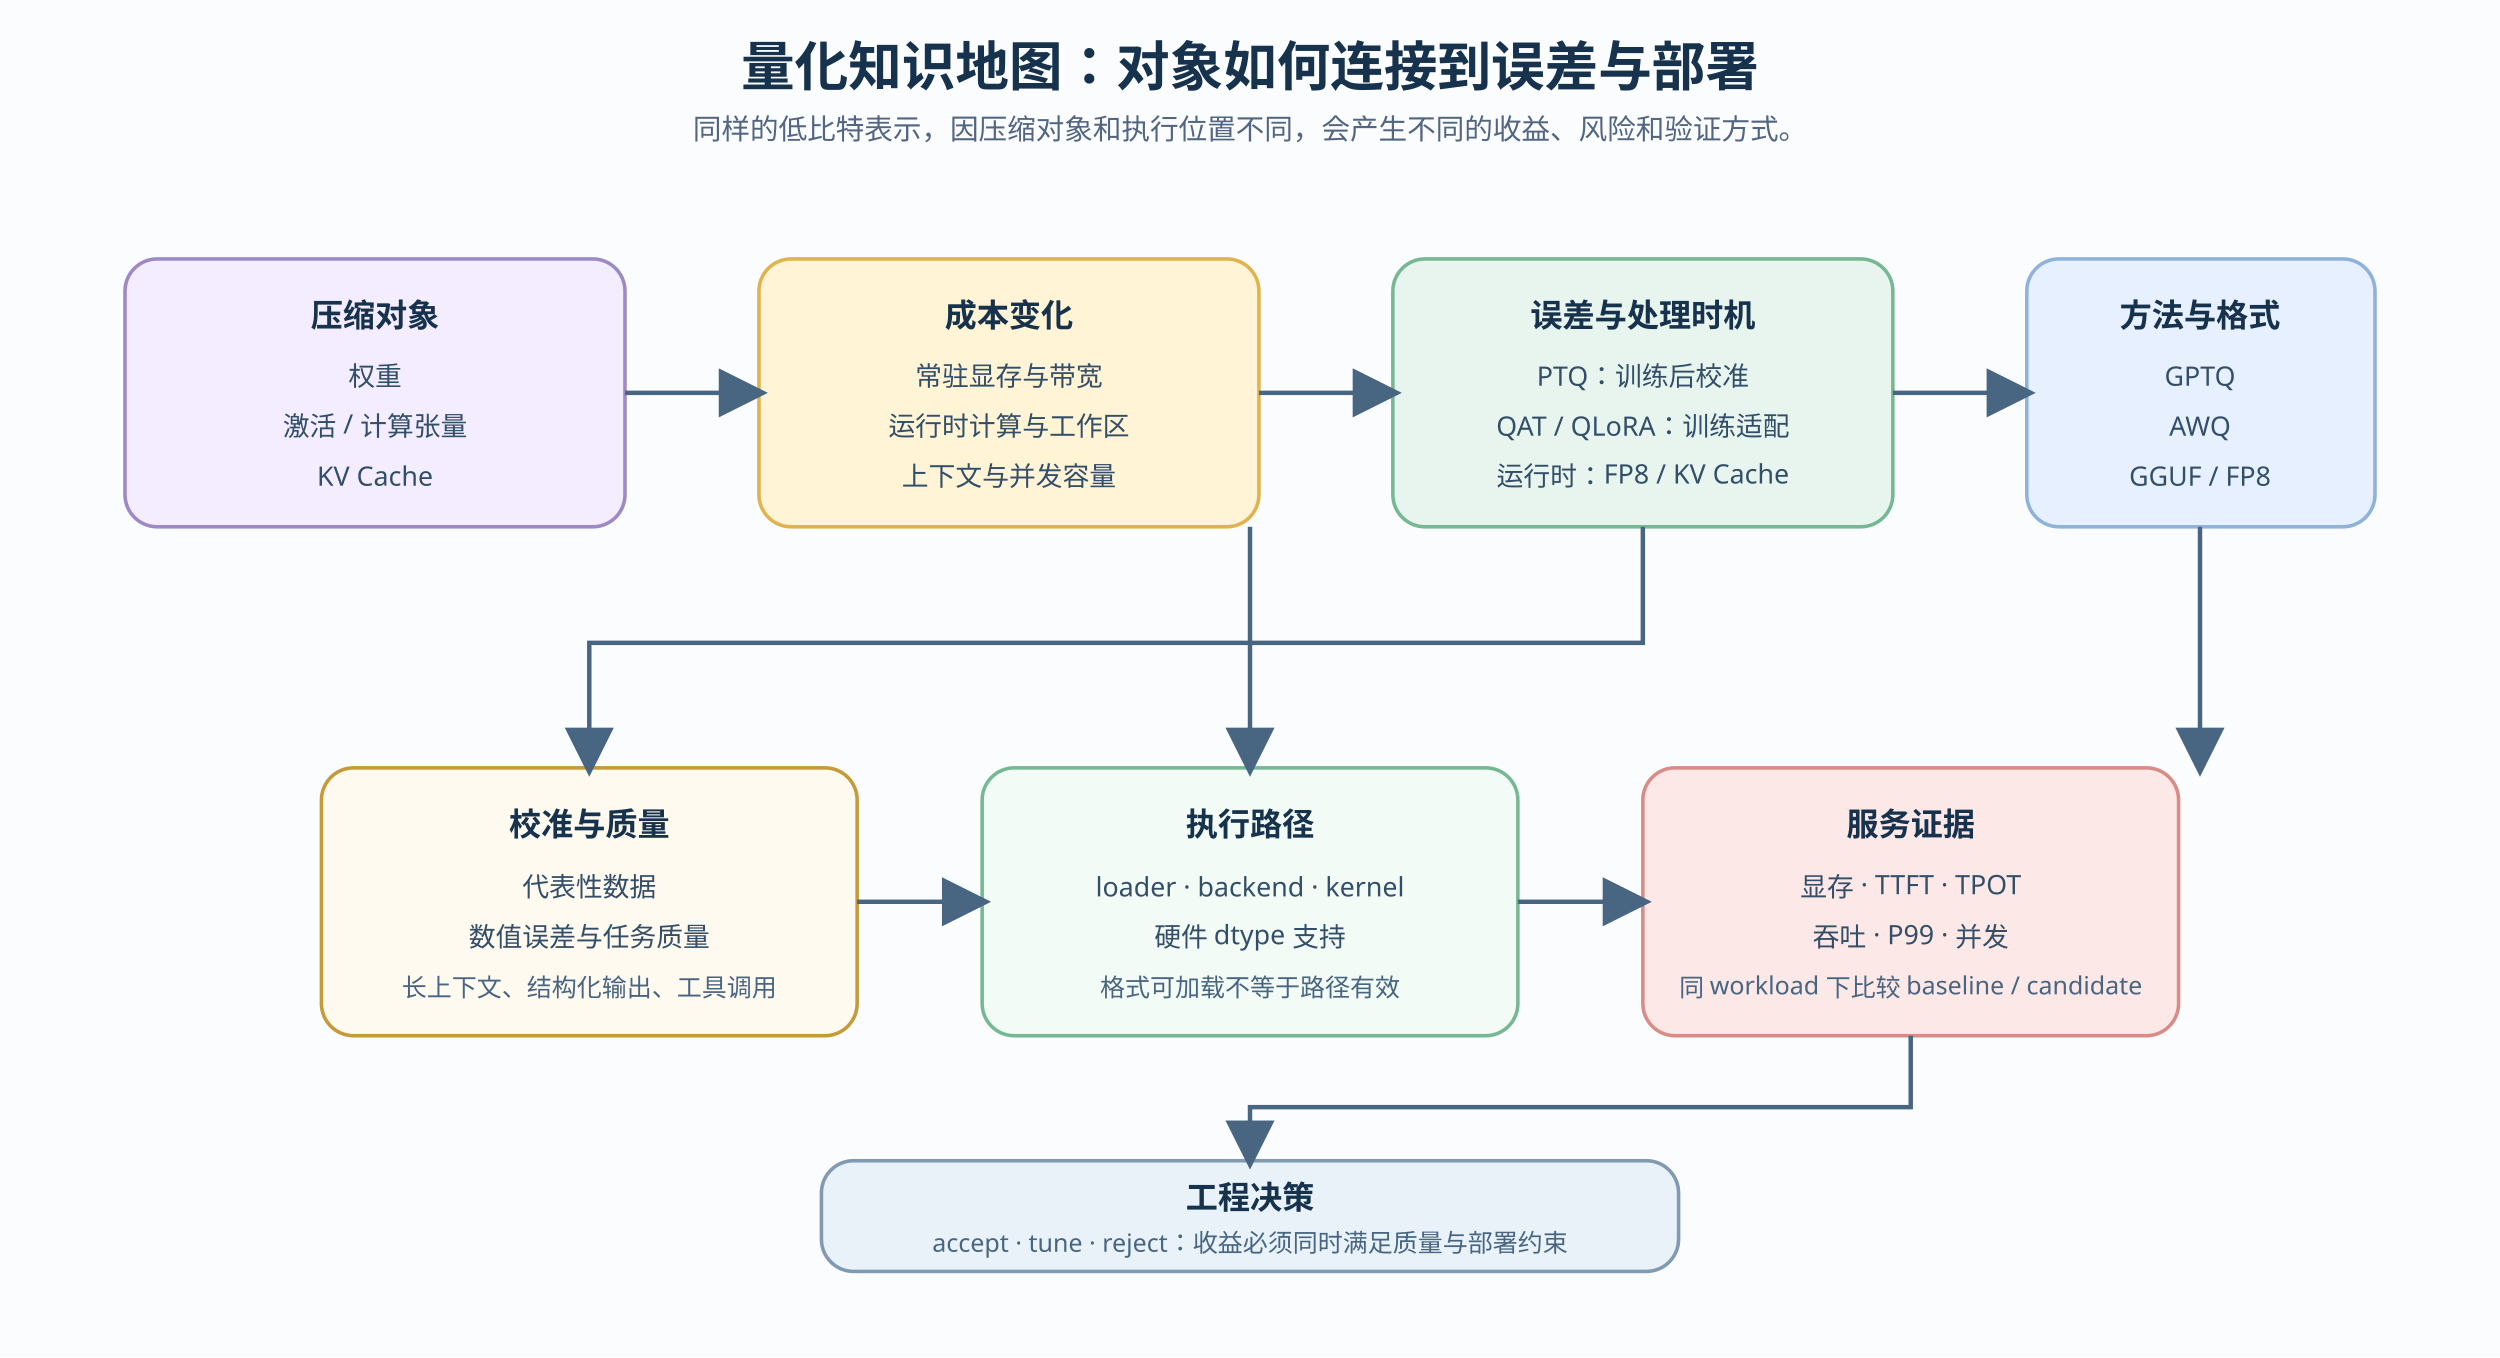
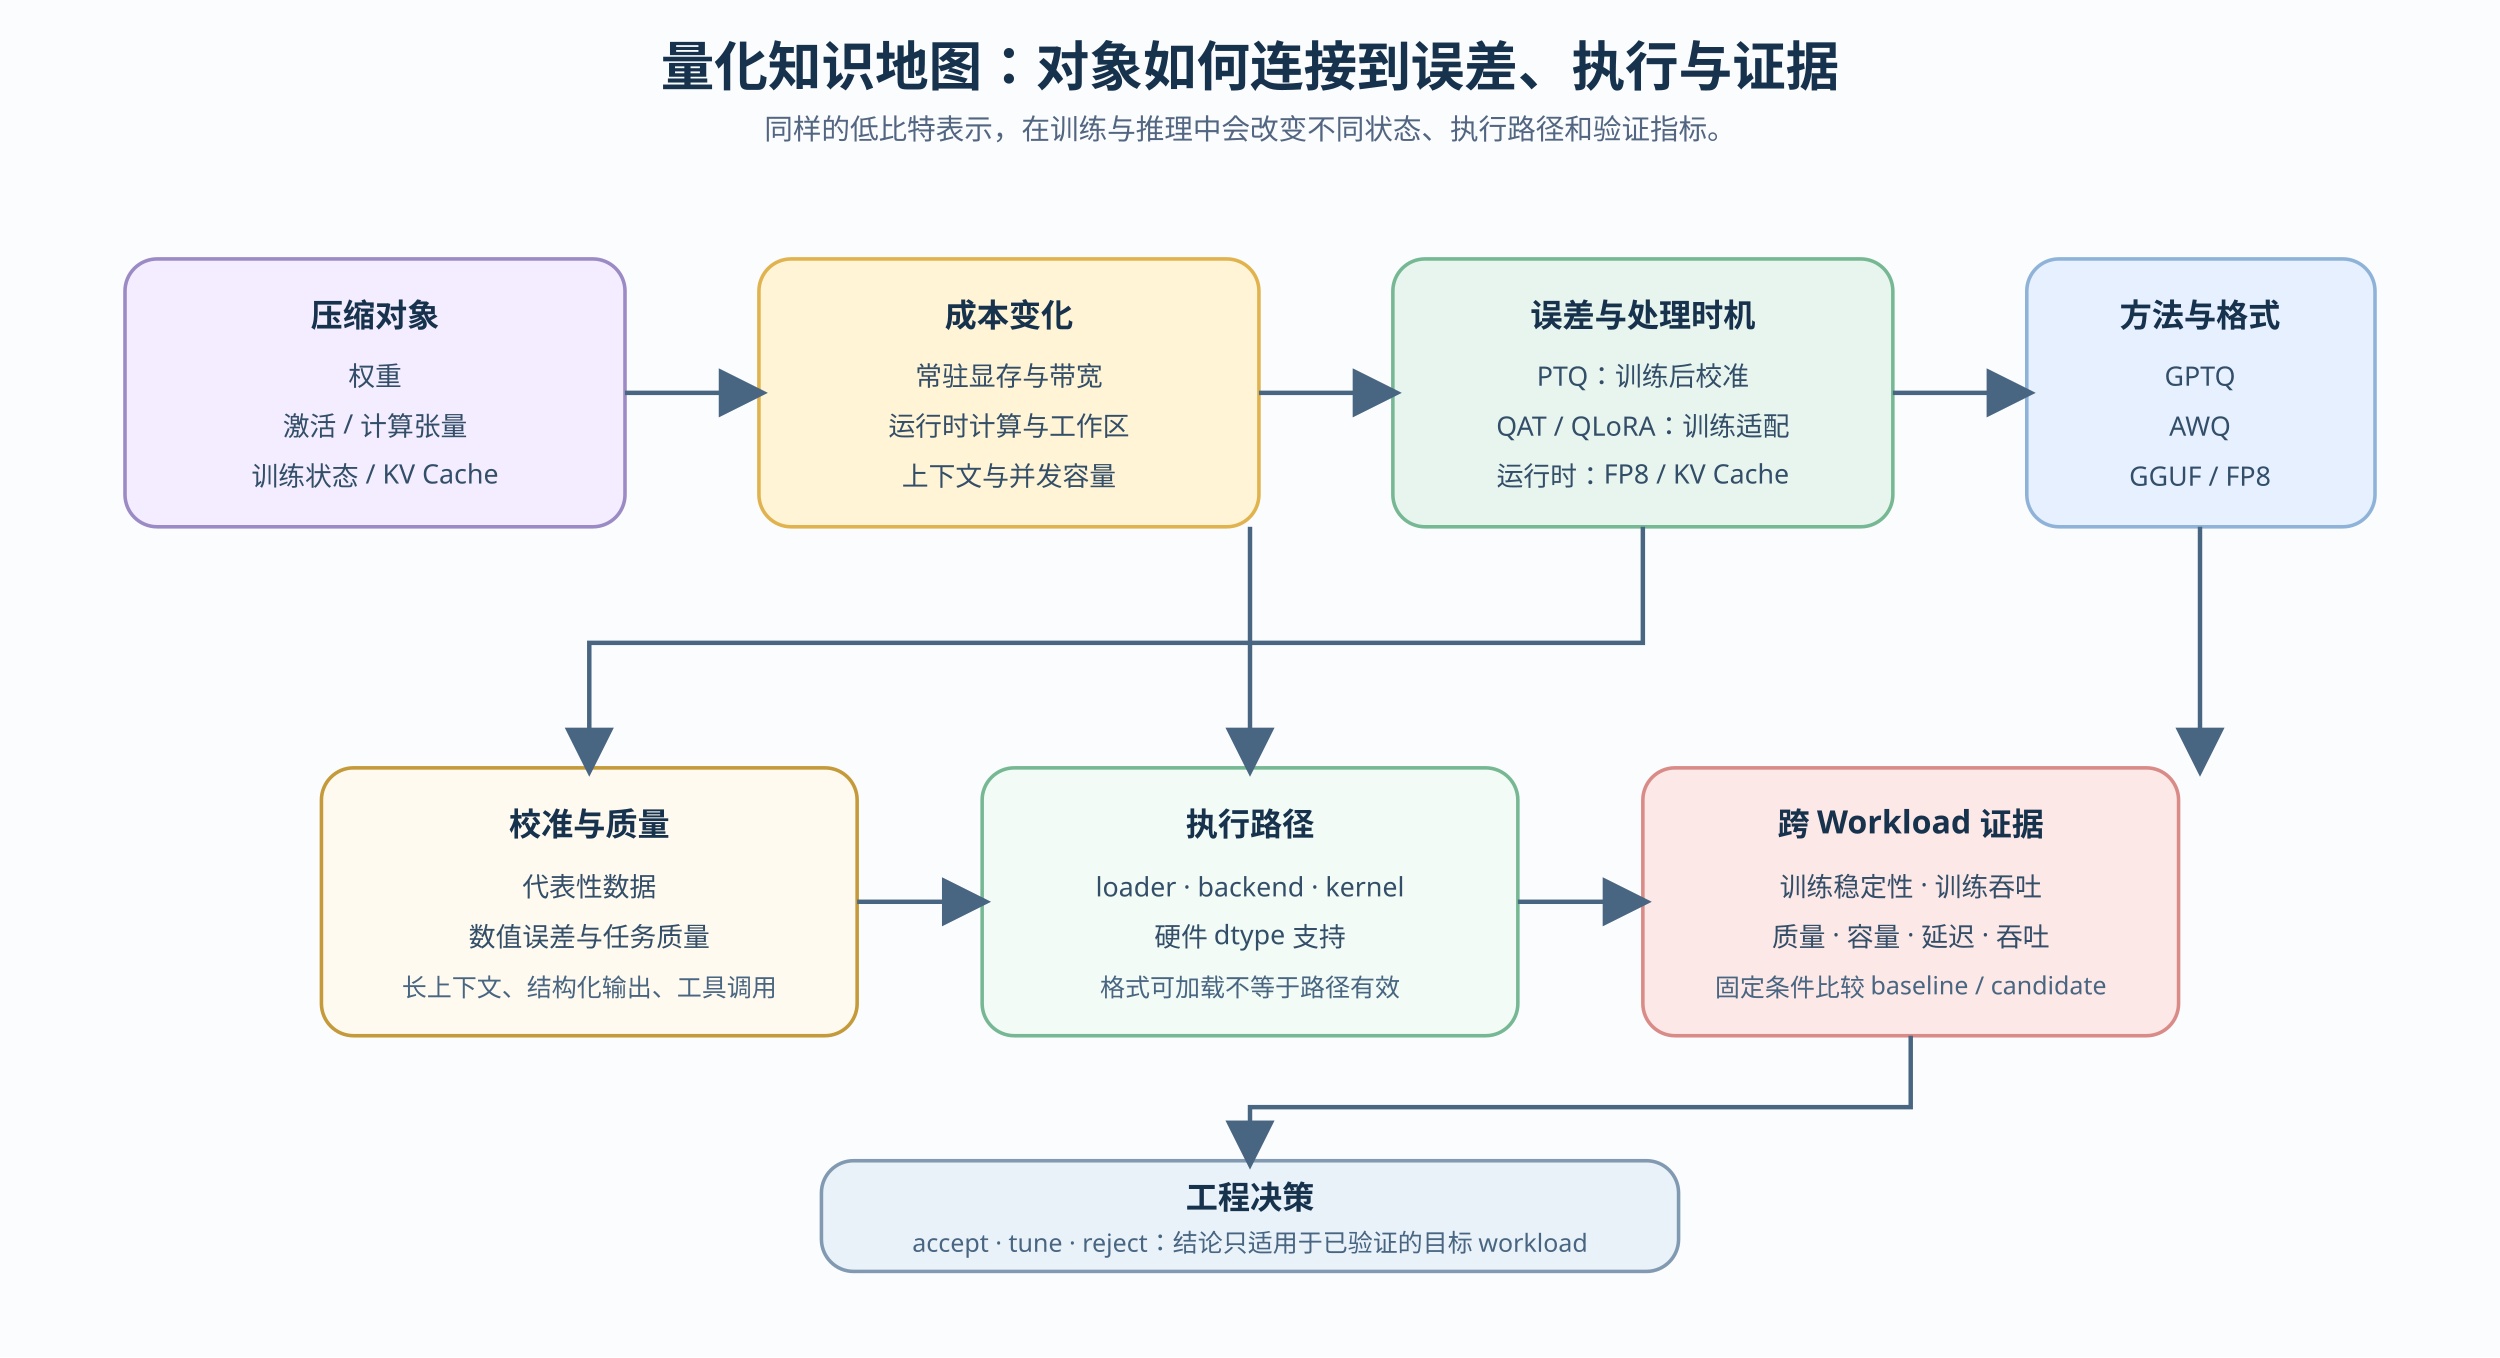
<svg xmlns="http://www.w3.org/2000/svg" width="1400" height="760" viewBox="0 0 1400 760">
  <defs>
    <marker id="arrow" markerWidth="11" markerHeight="11" refX="9" refY="5.5" orient="auto">
      <path d="M0 0 L11 5.5 L0 11 Z" fill="#486581" />
    </marker>
  </defs>
  <style>
  .title{font:700 30px sans-serif;fill:#17324d}.sub{font:16px sans-serif;fill:#526581}
  .head{font:700 18px sans-serif;fill:#17324d}.body{font:15px sans-serif;fill:#334e68}.small{font:14px sans-serif;fill:#486581}
  .card{stroke-width:2;rx:18}.flow{stroke:#486581;stroke-width:2.5;fill:none;marker-end:url(#arrow)}
</style>
  <rect width="1400" height="760" fill="#fbfcfe" />
-   <text x="700" y="48" text-anchor="middle" class="title">量化知识地图：对象如何连接到误差与部署</text>
-   <text x="700" y="78" text-anchor="middle" class="sub">同样的低比特表示，因压缩对象和执行位置不同，会产生不同的收益、风险和验证方式。</text>
+   <text x="700" y="48" text-anchor="middle" class="title">量化知识地图：对象如何连接到误差、执行与证据</text>
+   <text x="700" y="78" text-anchor="middle" class="sub">同样的低比特表示，在训练与推理中会改变不同状态、执行路径和验证指标。</text>
  <rect x="70" y="145" width="280" height="150" class="card" fill="#f3edff" stroke="#9b8ac4" />
  <text x="210" y="183" text-anchor="middle" class="head">压缩对象</text>
  <text x="210" y="216" text-anchor="middle" class="body">权重</text>
  <text x="210" y="244" text-anchor="middle" class="body">激活 / 计算张量</text>
-   <text x="210" y="272" text-anchor="middle" class="body">KV Cache</text>
+   <text x="210" y="272" text-anchor="middle" class="body">训练状态 / KV Cache</text>
  <rect x="425" y="145" width="280" height="150" class="card" fill="#fff4d6" stroke="#e0b34f" />
  <text x="565" y="183" text-anchor="middle" class="head">成本变化</text>
  <text x="565" y="216" text-anchor="middle" class="body">常驻显存与带宽</text>
  <text x="565" y="244" text-anchor="middle" class="body">运行时计算与工作区</text>
  <text x="565" y="272" text-anchor="middle" class="body">上下文与并发容量</text>
  <rect x="780" y="145" width="280" height="150" class="card" fill="#e8f5ee" stroke="#76b893" />
  <text x="920" y="183" text-anchor="middle" class="head">误差与处理时机</text>
  <text x="920" y="216" text-anchor="middle" class="body">PTQ：训练后校准</text>
  <text x="920" y="244" text-anchor="middle" class="body">QAT / QLoRA：训练适配</text>
  <text x="920" y="272" text-anchor="middle" class="body">运行时：FP8 / KV Cache</text>
  <rect x="1135" y="145" width="195" height="150" class="card" fill="#e6f0ff" stroke="#8fb3d8" />
  <text x="1232" y="183" text-anchor="middle" class="head">方法与格式</text>
  <text x="1232" y="216" text-anchor="middle" class="body">GPTQ</text>
  <text x="1232" y="244" text-anchor="middle" class="body">AWQ</text>
  <text x="1232" y="272" text-anchor="middle" class="body">GGUF / FP8</text>
  <path d="M350 220 H425" class="flow" />
  <path d="M705 220 H780" class="flow" />
  <path d="M1060 220 H1135" class="flow" />
  <rect x="180" y="430" width="300" height="150" class="card" fill="#fffaf0" stroke="#c49a3a" />
  <text x="330" y="468" text-anchor="middle" class="head">校准与质量</text>
  <text x="330" y="502" text-anchor="middle" class="body">代表性数据</text>
  <text x="330" y="530" text-anchor="middle" class="body">数值误差与任务质量</text>
  <text x="330" y="558" text-anchor="middle" class="small">长上下文、结构化输出、工具调用</text>
  <rect x="550" y="430" width="300" height="150" class="card" fill="#f2fbf5" stroke="#76b893" />
  <text x="700" y="468" text-anchor="middle" class="head">执行路径</text>
  <text x="700" y="502" text-anchor="middle" class="body">loader · backend · kernel</text>
  <text x="700" y="530" text-anchor="middle" class="body">硬件 dtype 支持</text>
  <text x="700" y="558" text-anchor="middle" class="small">格式可加载不等于路径有效</text>
  <rect x="920" y="430" width="300" height="150" class="card" fill="#fce8e6" stroke="#d98b87" />
-   <text x="1070" y="468" text-anchor="middle" class="head">服务证据</text>
-   <text x="1070" y="502" text-anchor="middle" class="body">显存 · TTFT · TPOT</text>
-   <text x="1070" y="530" text-anchor="middle" class="body">吞吐 · P99 · 并发</text>
-   <text x="1070" y="558" text-anchor="middle" class="small">同 workload 下比较 baseline / candidate</text>
+   <text x="1070" y="468" text-anchor="middle" class="head">跨 Workload 证据</text>
+   <text x="1070" y="502" text-anchor="middle" class="body">训练稳定性 · 训练吞吐</text>
+   <text x="1070" y="530" text-anchor="middle" class="body">质量 · 容量 · 延迟 · 吞吐</text>
+   <text x="1070" y="558" text-anchor="middle" class="small">固定条件比较 baseline / candidate</text>
  <path d="M920 295 V360 H330 V430" class="flow" />
  <path d="M1232 295 V430" class="flow" />
  <path d="M700 295 V430" class="flow" />
  <path d="M480 505 H550" class="flow" />
  <path d="M850 505 H920" class="flow" />
  <rect x="460" y="650" width="480" height="62" class="card" fill="#e9f2f9" stroke="#829ab1" />
  <text x="700" y="677" text-anchor="middle" class="head">工程决策</text>
-   <text x="700" y="701" text-anchor="middle" class="small">accept · tune · reject：收益必须同时满足质量与部署约束</text>
+   <text x="700" y="701" text-anchor="middle" class="small">accept · tune · reject：结论只适用于已验证的目标 workload</text>
  <path d="M1070 580 V620 H700 V650" class="flow" />
</svg>
